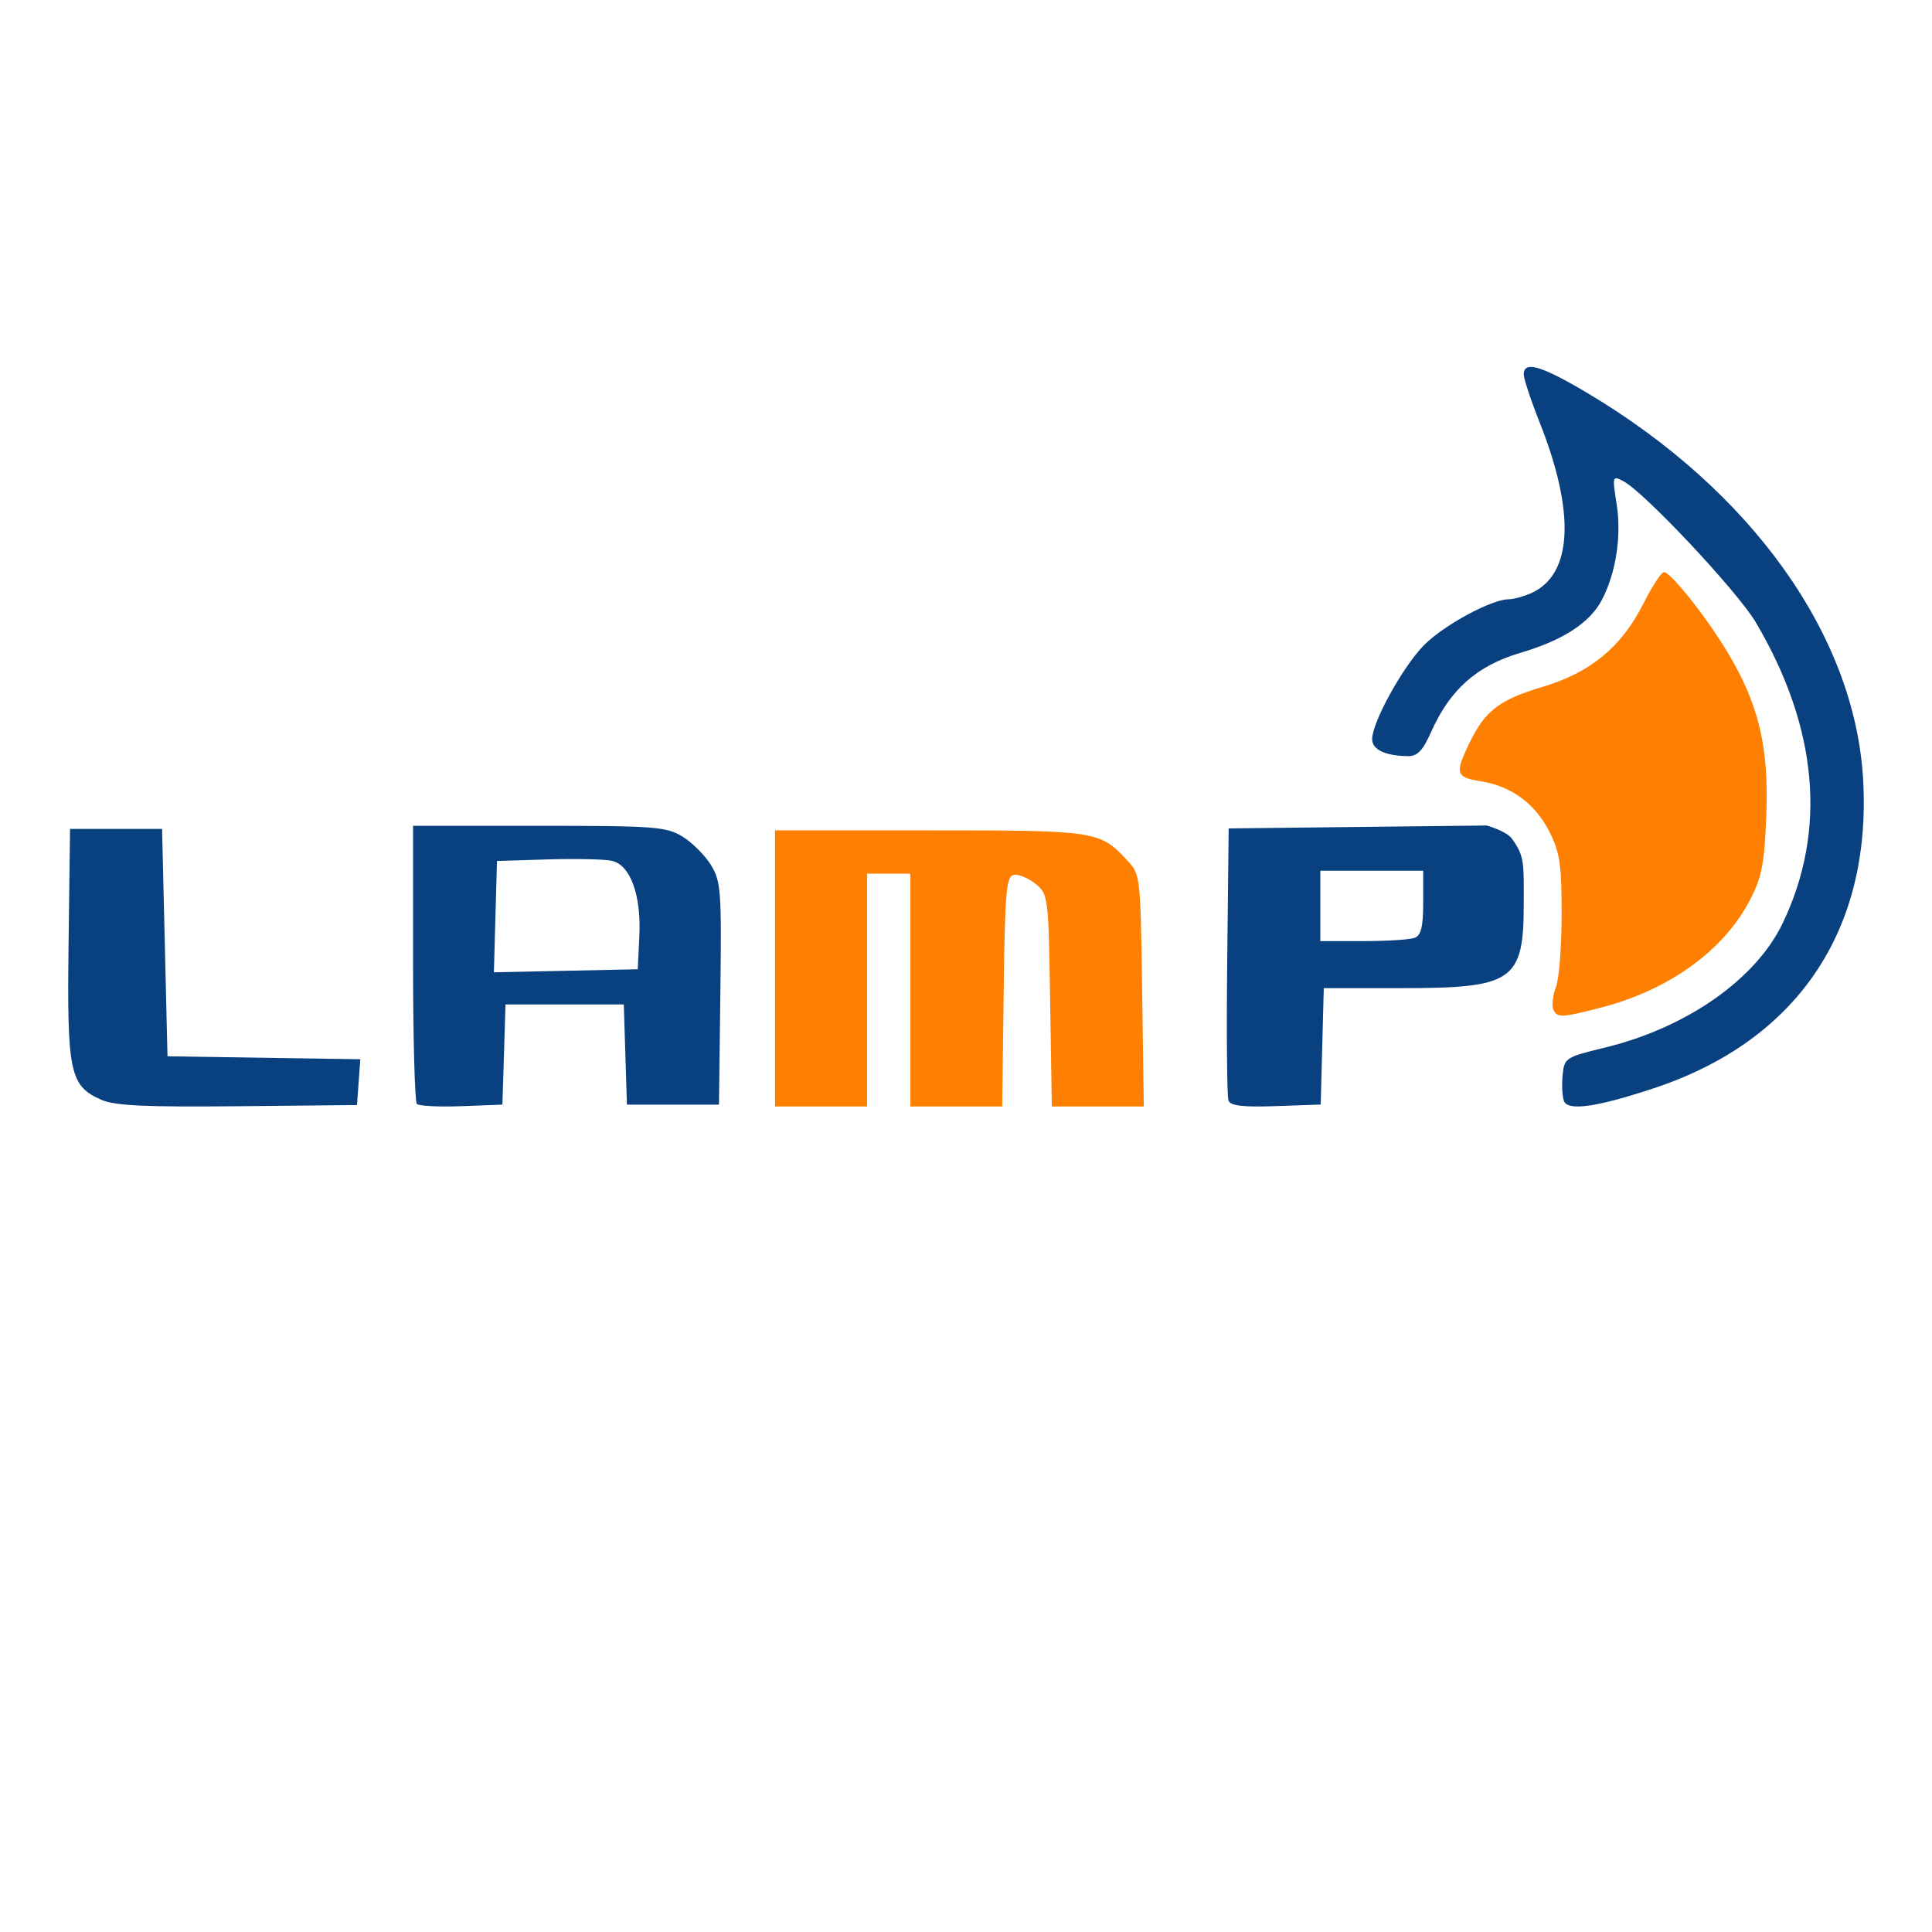
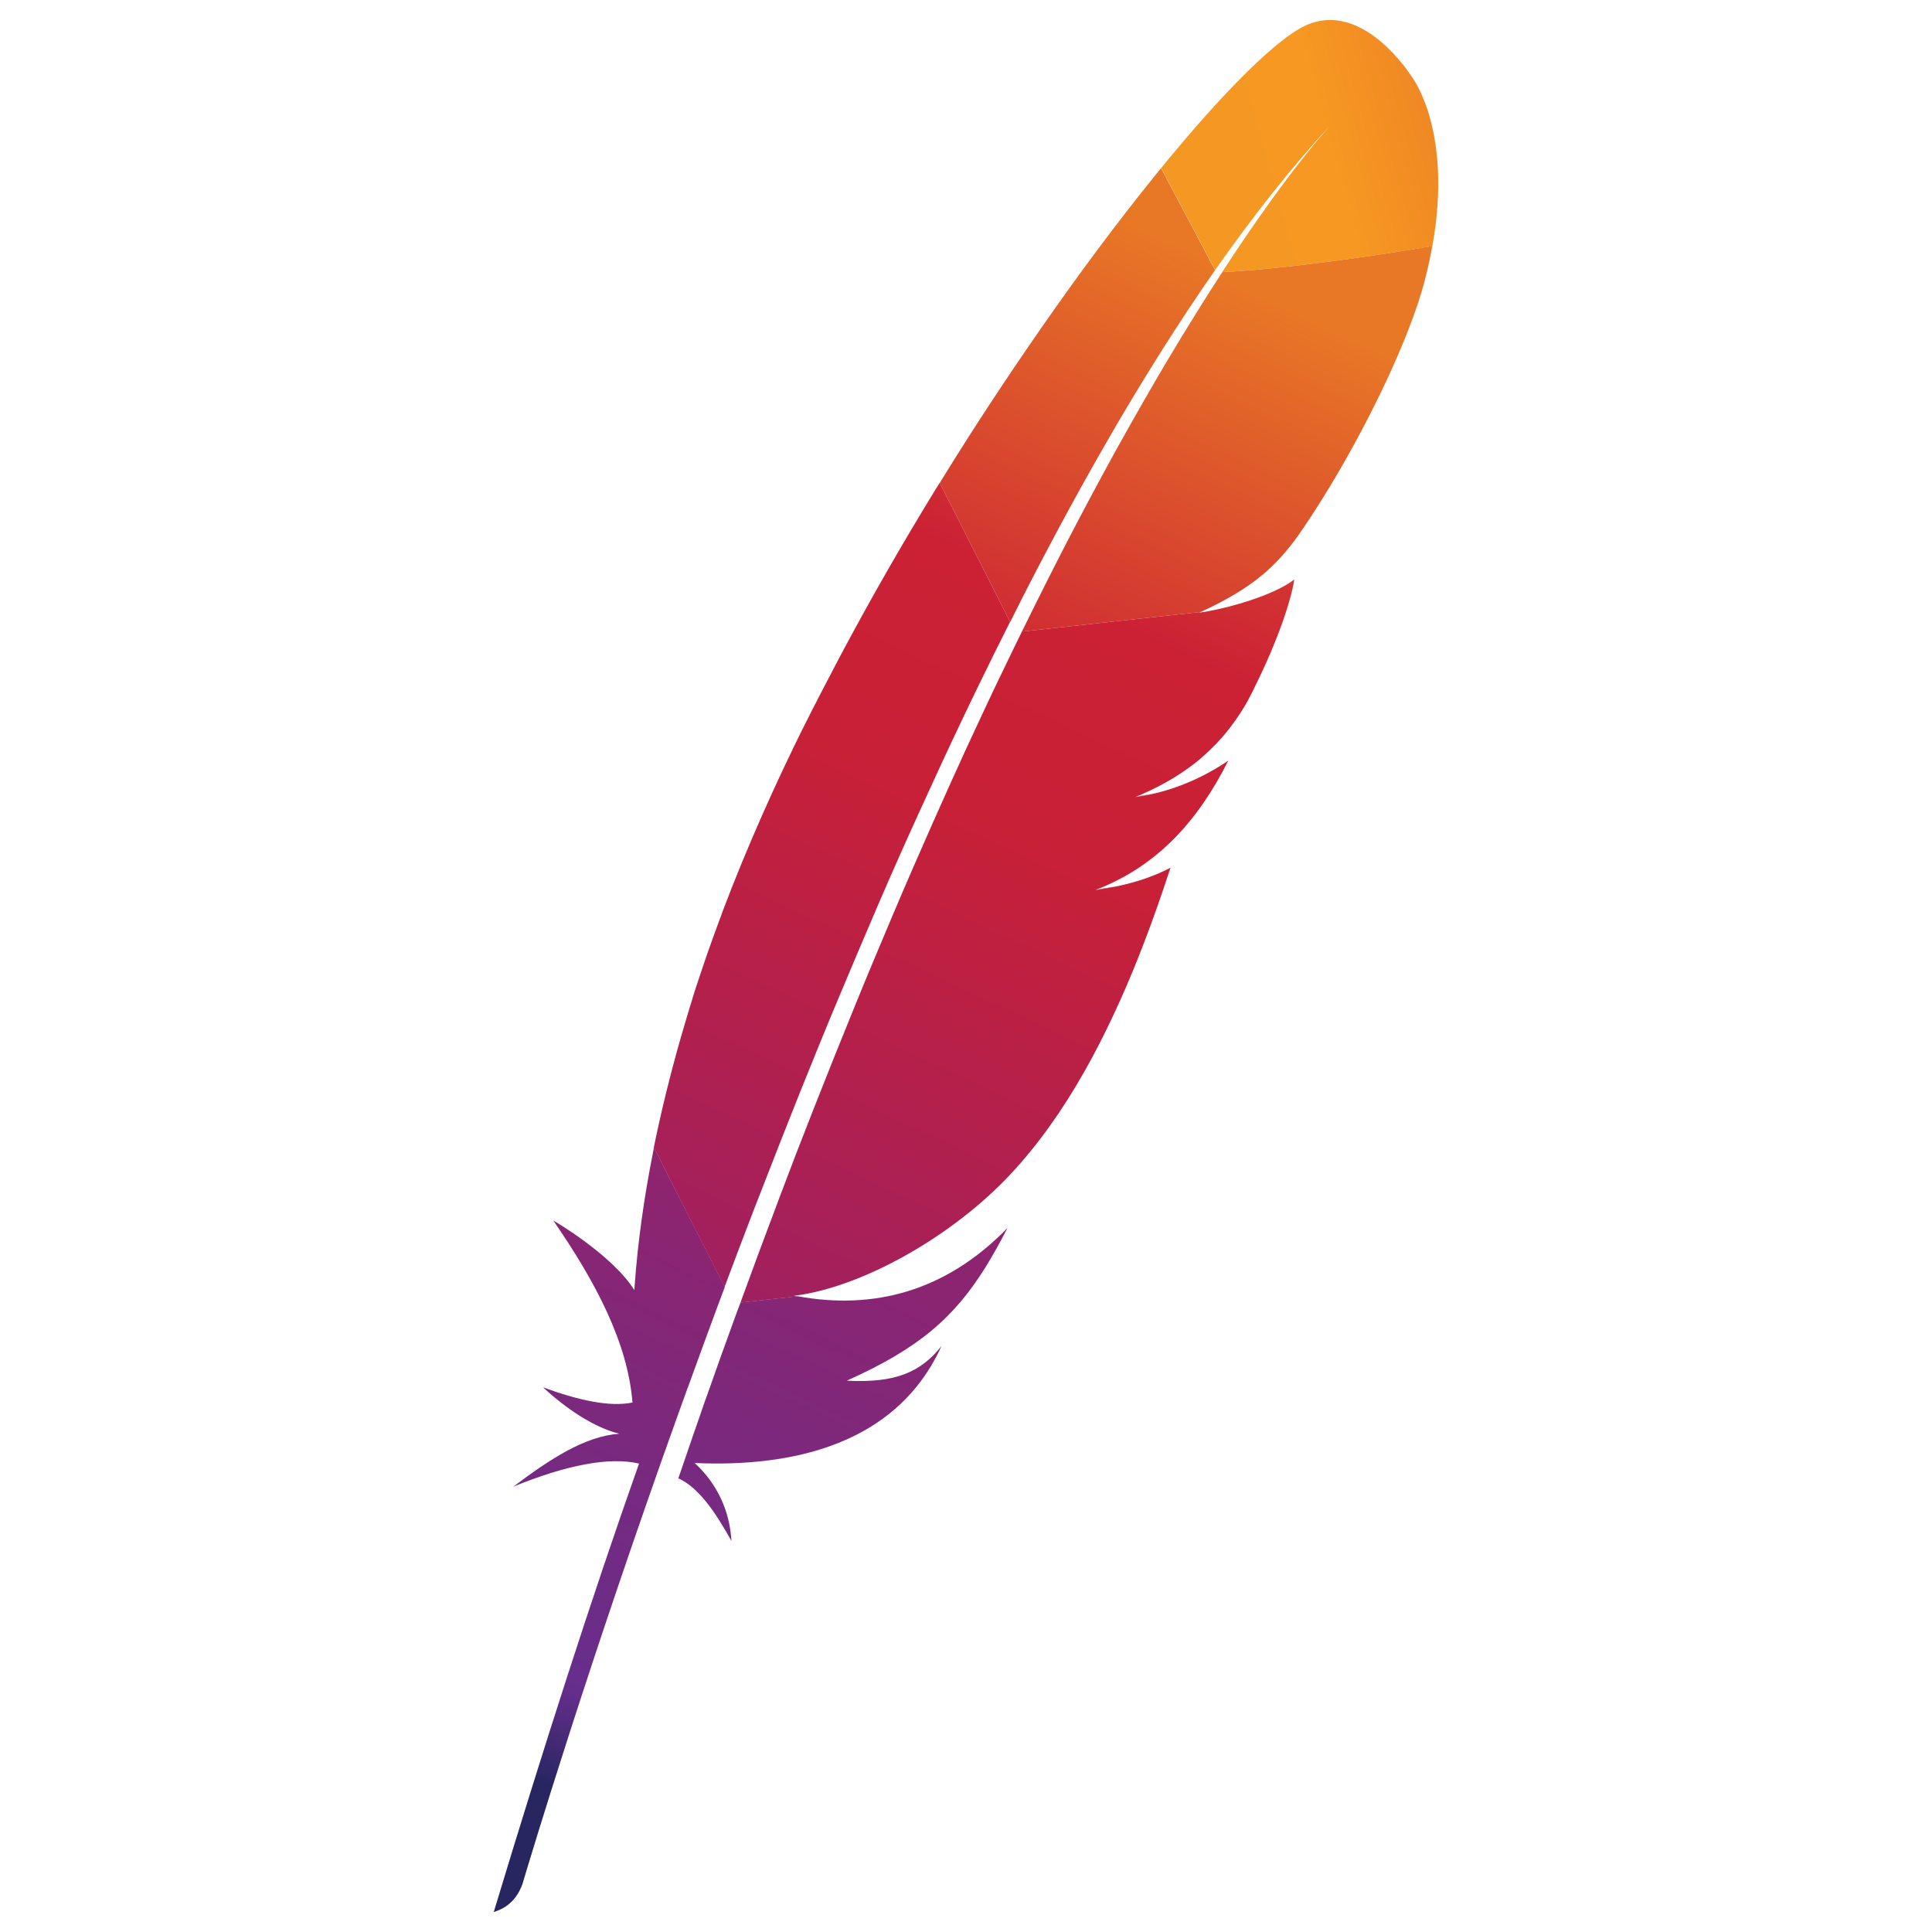
<svg xmlns="http://www.w3.org/2000/svg" width="256pc" height="256pc" viewBox="0 0 3840 3840" id="svg2" version="1.1">
-   <defs id="defs4" />
+   <defs id="defs4">
+     <linearGradient gradientTransform="matrix(0.4345,-0.9318,-0.9318,-0.4345,6223.476,-5052.743)" y2="2496.689" x2="-6636.237" y1="2774.3" x1="-6873.648" gradientUnits="userSpaceOnUse" id="SVGID_1_">
+       <stop id="stop3172" style="stop-color:#F59723" offset="0" />
+       <stop id="stop3174" style="stop-color:#F69822" offset="0.312" />
+       <stop id="stop3176" style="stop-color:#E87726" offset="0.838" />
+     </linearGradient>
+     <linearGradient gradientTransform="matrix(0.4345,-0.9318,-0.9318,-0.4345,6223.476,-5052.743)" y2="2804.961" x2="-6936.925" y1="2804.961" x1="-8630.72" gradientUnits="userSpaceOnUse" id="SVGID_2_">
+       <stop id="stop3197" style="stop-color:#9C2063" offset="0.323" />
+       <stop id="stop3199" style="stop-color:#C82037" offset="0.63" />
+       <stop id="stop3201" style="stop-color:#CC2135" offset="0.751" />
+       <stop id="stop3203" style="stop-color:#E87726" offset="1" />
+     </linearGradient>
+     <linearGradient gradientTransform="matrix(0.4345,-0.9318,-0.9318,-0.4345,6223.476,-5052.743)" y2="2635.284" x2="-7416.919" y1="2635.284" x1="-8426.256" gradientUnits="userSpaceOnUse" id="SVGID_3_">
+       <stop id="stop3208" style="stop-color:#282661" offset="0" />
+       <stop id="stop3210" style="stop-color:#662E8C" offset="9.548389e-02" />
+       <stop id="stop3212" style="stop-color:#9E2064" offset="0.788" />
+       <stop id="stop3214" style="stop-color:#CC2032" offset="0.949" />
+     </linearGradient>
+     <linearGradient gradientTransform="matrix(0.4345,-0.9318,-0.9318,-0.4345,6223.476,-5052.743)" y2="2820.86" x2="-6841.793" y1="2820.86" x1="-8535.588" gradientUnits="userSpaceOnUse" id="SVGID_4_">
+       <stop id="stop3219" style="stop-color:#9C2063" offset="0.323" />
+       <stop id="stop3221" style="stop-color:#C82037" offset="0.63" />
+       <stop id="stop3223" style="stop-color:#CC2135" offset="0.751" />
+       <stop id="stop3225" style="stop-color:#E87726" offset="1" />
+     </linearGradient>
+     <linearGradient gradientTransform="matrix(0.4345,-0.9318,-0.9318,-0.4345,6223.476,-5052.743)" y2="2797.879" x2="-7521.917" y1="2797.879" x1="-8412.058" gradientUnits="userSpaceOnUse" id="SVGID_5_">
+       <stop id="stop3230" style="stop-color:#282661" offset="0" />
+       <stop id="stop3232" style="stop-color:#662E8C" offset="9.548389e-02" />
+       <stop id="stop3234" style="stop-color:#9E2064" offset="0.788" />
+       <stop id="stop3236" style="stop-color:#CC2032" offset="0.949" />
+     </linearGradient>
+     <linearGradient gradientTransform="matrix(0.4345,-0.9318,-0.9318,-0.4345,6223.476,-5052.743)" y2="2645.49" x2="-6841.793" y1="2645.49" x1="-8535.588" gradientUnits="userSpaceOnUse" id="SVGID_6_">
+       <stop id="stop3241" style="stop-color:#9C2063" offset="0.323" />
+       <stop id="stop3243" style="stop-color:#C82037" offset="0.63" />
+       <stop id="stop3245" style="stop-color:#CC2135" offset="0.751" />
+       <stop id="stop3247" style="stop-color:#E87726" offset="1" />
+     </linearGradient>
+     <linearGradient gradientTransform="matrix(0.4345,-0.9318,-0.9318,-0.4345,6223.476,-5052.743)" y2="2654.265" x2="-6946.865" y1="2654.265" x1="-8640.659" gradientUnits="userSpaceOnUse" id="SVGID_7_">
+       <stop id="stop3252" style="stop-color:#9C2063" offset="0.323" />
+       <stop id="stop3254" style="stop-color:#C82037" offset="0.63" />
+       <stop id="stop3256" style="stop-color:#CC2135" offset="0.751" />
+       <stop id="stop3258" style="stop-color:#E87726" offset="1" />
+     </linearGradient>
+     <linearGradient gradientTransform="matrix(0.4345,-0.9318,-0.9318,-0.4345,6223.476,-5052.743)" y2="2593.446" x2="-6841.792" y1="2593.446" x1="-8535.589" gradientUnits="userSpaceOnUse" id="SVGID_8_">
+       <stop id="stop3267" style="stop-color:#9C2063" offset="0.323" />
+       <stop id="stop3269" style="stop-color:#C82037" offset="0.63" />
+       <stop id="stop3271" style="stop-color:#CC2135" offset="0.751" />
+       <stop id="stop3273" style="stop-color:#E87726" offset="1" />
+     </linearGradient>
+     <linearGradient gradientTransform="matrix(0.4345,-0.9318,-0.9318,-0.4345,6223.476,-5052.743)" y2="2599.324" x2="-6841.792" y1="2599.324" x1="-8535.589" gradientUnits="userSpaceOnUse" id="SVGID_9_">
+       <stop id="stop3282" style="stop-color:#9C2063" offset="0.323" />
+       <stop id="stop3284" style="stop-color:#C82037" offset="0.63" />
+       <stop id="stop3286" style="stop-color:#CC2135" offset="0.751" />
+       <stop id="stop3288" style="stop-color:#E87726" offset="1" />
+     </linearGradient>
+     <linearGradient gradientTransform="matrix(0.4345,-0.9318,-0.9318,-0.4345,6223.476,-5052.743)" y2="2600.552" x2="-7209.654" y1="2600.552" x1="-7584.039" gradientUnits="userSpaceOnUse" id="SVGID_10_">
+       <stop id="stop3297" style="stop-color:#9C2063" offset="0.323" />
+       <stop id="stop3299" style="stop-color:#C82037" offset="0.63" />
+       <stop id="stop3301" style="stop-color:#CC2135" offset="0.751" />
+       <stop id="stop3303" style="stop-color:#E87726" offset="1" />
+     </linearGradient>
+   </defs>
  <g id="layer1" transform="translate(0,2787.638)">
-     <g id="g4324" transform="translate(0,-429.7424)">
-       <path id="path4233" d="m 201.773,-171.817 c -63.176,-27.675 -68.725,-53.927 -65.477,-309.761 l 2.905,-228.794 91.47,0 91.47,0 5.381,225.984 5.381,225.983 191.616,2.941 191.616,2.941 -3.297,45.484 -3.297,45.484 -236.745,2.376 c -183.169,1.839 -244.502,-1.021 -271.022,-12.639 z" style="fill:#094080;fill-opacity:1" />
-       <path id="path4229" d="m 821.001,-716.579 0,272.609 c 0,149.938 3.41,276.036 7.583,280.209 4.173,4.173 44.124,6.196 88.779,4.489 l 81.196,-3.111 3.094,-99.54 3.094,-99.54 117.565,0 117.565,0 3.094,99.54 3.094,99.54 91.469,0 91.47,0 2.757,-220.603 c 2.568,-204.433 1.198,-223.176 -18.731,-255.677 -11.828,-19.29 -37.29,-44.684 -56.58,-56.445 -32.335,-19.715 -54.579,-21.404 -285.254,-21.438 l -250.196,-0.034 z m 348.543,66.399 c 23.046,0.557 40.781,1.751 47.635,3.464 4.502,1.125 8.77,3.038 12.796,5.683 4.025,2.646 7.809,6.021 11.316,10.072 7.013,8.101 12.933,18.906 17.621,31.93 4.688,13.024 8.143,28.276 10.173,45.298 2.03,17.021 2.644,35.799 1.681,55.891 l -3.178,66.433 -142.972,3.01 -142.972,2.993 3.077,-110.604 3.077,-110.621 102.231,-3.161 c 28.113,-0.868 56.468,-0.944 79.514,-0.387 z" clip-path="none" style="fill:#094080;fill-opacity:1" />
-       <path id="path4221" d="m 2954.986,-717.126 -256.451,2.875 -256.451,2.892 -2.892,263.446 c -1.588,144.894 -0.452,269.785 2.522,277.536 3.994,10.409 28.665,13.273 94.362,10.963 l 88.947,-3.127 3.043,-115.682 3.06,-115.682 156.204,0 c 220.449,0 241.234,-14.501 241.234,-168.378 0,-78.171 2.241,-93.803 -23.745,-128.94 -11.132,-15.052 -49.834,-25.902 -49.834,-25.902 z m -330.736,89.855 102.231,0 102.231,0 0,63.423 c 0,47.9 -4.159,65.014 -17.016,69.947 -9.362,3.593 -55.366,6.524 -102.231,6.524 l -85.215,0 0,-69.947 z" style="fill:#094080;fill-opacity:1" />
-       <path id="path4209" d="m 1540.451,-433.074 0,-274.409 307.226,0 c 331.255,0 338.017,1.017 392.247,59.006 26.722,28.575 26.925,30.314 30.186,259.289 l 3.283,230.522 -91.423,0 -91.423,0 -3.33,-210.813 c -3.285,-208.001 -3.676,-211.093 -29.293,-231.816 -14.28,-11.552 -33.65,-19.525 -43.044,-17.72 -14.852,2.854 -17.461,33.118 -19.986,231.816 l -2.904,228.533 -91.255,0 -91.255,0 0,-231.364 0,-231.364 -43.044,0 -43.044,0 0,231.364 0,231.364 -91.469,0 -91.47,0 0,-274.409 z" style="fill:#ff7f00;fill-opacity:1" />
-     </g>
-     <g id="g4304" transform="matrix(8.608895,0,0,8.608895,-1179.037,-6278.092)">
-       <path id="path4213" d="m 490.596,490.166 c -1.274,-0.071 -1.846,0.513 -1.846,1.717 0,1.013 1.647,5.988 3.66,11.055 8.296,20.885 7.625,35.088 -1.861,39.41 -1.741,0.793 -4.124,1.448 -5.295,1.455 -3.948,0.023 -14.852,5.919 -19.451,10.518 -4.883,4.883 -12.053,17.845 -12.053,21.789 0,2.427 3.114,3.881 8.379,3.914 2.057,0.013 3.366,-1.365 5.172,-5.447 4.373,-9.887 10.589,-15.426 20.645,-18.395 9.931,-2.932 16.129,-6.976 18.896,-12.328 3.2,-6.188 4.504,-14.668 3.369,-21.906 -1.039,-6.625 -1.003,-6.75 1.551,-5.4 4.896,2.588 26.349,25.46 30.557,32.578 14.373,24.317 16.492,48.12 6.188,69.518 -6.235,12.947 -22.177,24.091 -41.006,28.664 -9.135,2.219 -9.385,2.383 -9.775,6.375 -0.22,2.253 -0.079,4.937 0.314,5.963 0.906,2.362 7.486,1.427 20.711,-2.941 33.037,-10.913 50.313,-36.354 48.357,-71.213 -1.867,-33.288 -25.719,-66.735 -63.703,-89.332 -6.615,-3.935 -10.686,-5.874 -12.809,-5.992 z" style="fill:#094080;fill-opacity:1" />
-       <path id="path4205" d="m 521.117,537.541 c -0.595,0 -2.753,3.31 -4.795,7.355 -5.008,9.921 -12.179,15.836 -23.168,19.109 -9.991,2.976 -13.326,5.52 -16.893,12.887 -3.469,7.166 -3.23,8.004 2.557,8.93 7.098,1.135 12.58,5.17 15.869,11.682 2.396,4.742 2.812,7.553 2.812,18.971 0,7.372 -0.585,14.944 -1.301,16.826 -0.716,1.882 -1.014,4.167 -0.664,5.08 0.811,2.113 1.838,2.086 11.07,-0.307 15.729,-4.076 28.342,-13.196 34.379,-24.857 2.771,-5.354 3.339,-8.312 3.775,-19.689 0.599,-15.626 -1.788,-25.609 -8.971,-37.514 -4.985,-8.264 -13.094,-18.473 -14.672,-18.473 z" style="fill:#ff7f00;fill-opacity:1" />
+     <g transform="matrix(2.176073,0,0,2.176073,979.8577,-2747.68)" id="g3169">
+       <linearGradient gradientTransform="matrix(0.4345,-0.9318,-0.9318,-0.4345,6223.476,-5052.743)" y2="2496.689" x2="-6636.237" y1="2774.3" x1="-6873.648" gradientUnits="userSpaceOnUse" id="linearGradient4274">
+         <stop id="stop4276" style="stop-color:#F59723" offset="0" />
+         <stop id="stop4278" style="stop-color:#F69822" offset="0.312" />
+         <stop id="stop4280" style="stop-color:#E87726" offset="0.838" />
+       </linearGradient>
+       <path style="fill:url(#SVGID_1_)" id="path3178" d="m 736.1,8.1 c -27.1,16 -72.2,61.3 -125.8,127 l 49.3,93.2 C 694.3,178.8 729.5,134.1 765,96 c 2.8,-3 4.1,-4.4 4.1,-4.4 -1.3,1.4 -2.8,3 -4.1,4.4 -11.5,12.6 -46.4,53.4 -99,134.2 50.7,-2.5 128.5,-12.9 192,-23.7 19,-105.9 -18.5,-154.3 -18.5,-154.3 0,0 -47.6,-77 -103.4,-44.1 z" />
+       <path style="fill:none" id="path3180" d="m 652.5,539.9 c 0.3,-0.1 0.7,-0.1 1.1,-0.2 l -7.1,0.8 c -0.4,0.2 -0.8,0.4 -1.2,0.6 2.3,-0.5 4.8,-0.9 7.2,-1.2 z" />
+       <path style="fill:none" id="path3182" d="m 602,706.9 c -4,0.9 -8.1,1.6 -12.3,2.3 4.2,-0.7 8.3,-1.5 12.3,-2.3 z" />
+       <path style="fill:none" id="path3184" d="m 259.4,1081.4 c 0.5,-1.3 1,-2.8 1.5,-4.1 10.9,-28.7 21.7,-56.6 32.3,-83.8 11.9,-30.5 23.7,-60 35.5,-88.6 12.3,-30.1 24.5,-59.3 36.4,-87.5 12.5,-29.5 24.9,-58 37.1,-85.4 9.9,-22.3 19.6,-43.9 29.2,-64.8 3.2,-7 6.4,-13.9 9.6,-20.7 6.3,-13.6 12.5,-26.8 18.7,-39.8 5.7,-11.9 11.3,-23.6 17,-35.2 1.9,-3.8 3.7,-7.6 5.6,-11.4 0.3,-0.6 0.6,-1.2 0.9,-1.9 l -6.1,0.6 -4.8,-9.5 c -0.5,0.9 -0.9,1.9 -1.4,2.8 -8.6,17.3 -17.3,34.6 -25.8,52.1 -4.9,10.2 -9.8,20.4 -14.7,30.5 -13.5,28.3 -26.7,57 -39.8,85.6 -13.2,29.1 -26.1,58.3 -38.9,87.6 -12.4,28.8 -24.7,57.6 -36.6,86.3 -11.9,28.7 -23.6,57.3 -35,85.6 -11.9,29.6 -23.4,59 -34.6,88 -2.6,6.6 -5,13.1 -7.6,19.6 -9,23.4 -17.8,46.6 -26.3,69.4 l 7.6,15 6.8,-0.7 c 0.2,-0.7 0.5,-1.3 0.7,-2.1 11.1,-29.8 22,-59.1 32.7,-87.6 z" />
+       <path style="fill:none" id="path3186" d="M 586.6,709.6 Z" />
+       <path style="fill:#bd202e" id="path3188" d="m 570.2,791 c -6.3,1.1 -12.7,2.3 -19.4,3.4 0,0 -0.1,0 -0.1,0.1 3.4,-0.5 6.7,-1 10,-1.5 3.1,-0.7 6.3,-1.3 9.5,-2 z" />
+       <path style="opacity:0.35;fill:#bd202e" id="path3190" d="m 570.2,791 c -6.3,1.1 -12.7,2.3 -19.4,3.4 0,0 -0.1,0 -0.1,0.1 3.4,-0.5 6.7,-1 10,-1.5 3.1,-0.7 6.3,-1.3 9.5,-2 z" enable-background="new    " />
+       <path style="fill:#bd202e" id="path3192" d="m 586.7,709.5 c 0,0 0,0.1 0,0 -0.1,0 -0.1,0 -0.1,0.1 1,-0.1 2.1,-0.3 3.1,-0.5 4.2,-0.6 8.3,-1.3 12.3,-2.3 -5,0.9 -10,1.8 -15.3,2.7 z" />
+       <path style="opacity:0.35;fill:#bd202e" id="path3194" d="m 586.7,709.5 c 0,0 0,0.1 0,0 -0.1,0 -0.1,0 -0.1,0.1 1,-0.1 2.1,-0.3 3.1,-0.5 4.2,-0.6 8.3,-1.3 12.3,-2.3 -5,0.9 -10,1.8 -15.3,2.7 z" enable-background="new    " />
+       <linearGradient gradientTransform="matrix(0.4345,-0.9318,-0.9318,-0.4345,6223.476,-5052.743)" y2="2804.961" x2="-6936.925" y1="2804.961" x1="-8630.72" gradientUnits="userSpaceOnUse" id="linearGradient4291">
+         <stop id="stop4293" style="stop-color:#9C2063" offset="0.323" />
+         <stop id="stop4295" style="stop-color:#C82037" offset="0.63" />
+         <stop id="stop4297" style="stop-color:#CC2135" offset="0.751" />
+         <stop id="stop4299" style="stop-color:#E87726" offset="1" />
+       </linearGradient>
+       <path style="fill:url(#SVGID_2_)" id="path3205" d="m 514,469.2 c 15,-28.1 30.2,-55.5 45.5,-82.1 15.9,-27.8 32.1,-54.6 48.4,-80.6 0.9,-1.5 2,-3.1 2.9,-4.6 16.1,-25.5 32.4,-50.1 48.7,-73.5 l -49.3,-93.2 c -3.7,4.5 -7.4,9.1 -11.2,13.9 -14.3,17.8 -29,36.8 -44.2,57.1 -17.1,22.8 -34.6,47.2 -52.5,72.8 -16.4,23.6 -33.2,48.3 -50,74 -14.3,21.8 -28.5,44.2 -42.7,67.2 -0.5,0.8 -1,1.7 -1.5,2.6 l 64.3,127 C 486,522.3 500,495.4 514,469.2 Z" />
+       <linearGradient gradientTransform="matrix(0.4345,-0.9318,-0.9318,-0.4345,6223.476,-5052.743)" y2="2635.284" x2="-7416.919" y1="2635.284" x1="-8426.256" gradientUnits="userSpaceOnUse" id="linearGradient4302">
+         <stop id="stop4304" style="stop-color:#282661" offset="0" />
+         <stop id="stop4306" style="stop-color:#662E8C" offset="9.548389e-02" />
+         <stop id="stop4308" style="stop-color:#9E2064" offset="0.788" />
+         <stop id="stop4310" style="stop-color:#CC2032" offset="0.949" />
+       </linearGradient>
+       <path style="fill:url(#SVGID_3_)" id="path3216" d="m 221.2,1184.4 c -8.5,23.3 -17.1,47.2 -25.6,71.5 -0.1,0.3 -0.2,0.7 -0.4,1 -1.2,3.4 -2.5,6.9 -3.6,10.3 -5.8,16.4 -10.8,31.2 -22.3,64.7 18.9,8.6 34.1,31.4 48.5,57.2 -1.5,-26.7 -12.5,-51.8 -33.6,-71.2 93.3,4.2 173.7,-19.4 215.3,-87.6 3.7,-6.1 7.1,-12.4 10.2,-19.3 -18.9,24 -42.4,34.1 -86.5,31.7 -0.1,0 -0.2,0.1 -0.3,0.1 0.1,0 0.2,-0.1 0.3,-0.1 65,-29.1 97.5,-57 126.4,-103.2 6.8,-11 13.5,-22.9 20.3,-36.2 -56.8,58.3 -122.5,74.9 -191.8,62.3 l -52,5.7 c -1.7,4.4 -3.2,8.7 -4.9,13.1 z" />
+       <linearGradient gradientTransform="matrix(0.4345,-0.9318,-0.9318,-0.4345,6223.476,-5052.743)" y2="2820.86" x2="-6841.793" y1="2820.86" x1="-8535.588" gradientUnits="userSpaceOnUse" id="linearGradient4313">
+         <stop id="stop4315" style="stop-color:#9C2063" offset="0.323" />
+         <stop id="stop4317" style="stop-color:#C82037" offset="0.63" />
+         <stop id="stop4319" style="stop-color:#CC2135" offset="0.751" />
+         <stop id="stop4321" style="stop-color:#E87726" offset="1" />
+       </linearGradient>
+       <path style="fill:url(#SVGID_4_)" id="path3227" d="m 245.5,1068.1 c 11.2,-29 22.8,-58.4 34.6,-88 11.4,-28.4 23,-57 35,-85.6 12,-28.6 24.2,-57.5 36.6,-86.3 12.6,-29.3 25.6,-58.5 38.9,-87.6 13.1,-28.8 26.3,-57.4 39.8,-85.6 4.8,-10.2 9.8,-20.4 14.7,-30.5 8.5,-17.5 17.1,-34.9 25.8,-52.1 0.5,-0.9 0.9,-1.9 1.4,-2.8 L 408,422.6 c -1,1.7 -2.1,3.5 -3.2,5.1 -15,24.5 -29.9,49.5 -44.5,75 -14.8,25.8 -29.3,52.1 -43.5,78.8 -11.9,22.5 -23.6,45.1 -35.1,68.1 -2.3,4.6 -4.5,9.3 -6.8,13.9 -14,28.9 -26.6,56.6 -38.1,83.5 -13,30.3 -24.4,59.3 -34.3,86.8 -6.6,18.1 -12.5,35.5 -18,52.3 -4.5,14.3 -8.7,28.7 -12.9,43 -9.6,33.6 -17.9,67.2 -24.7,100.6 l 64.6,127.5 c 8.5,-22.8 17.3,-46 26.3,-69.4 2.7,-6.7 5.1,-13.3 7.7,-19.7 z" />
+       <linearGradient gradientTransform="matrix(0.4345,-0.9318,-0.9318,-0.4345,6223.476,-5052.743)" y2="2797.879" x2="-7521.917" y1="2797.879" x1="-8412.058" gradientUnits="userSpaceOnUse" id="linearGradient4324">
+         <stop id="stop4326" style="stop-color:#282661" offset="0" />
+         <stop id="stop4328" style="stop-color:#662E8C" offset="9.548389e-02" />
+         <stop id="stop4330" style="stop-color:#9E2064" offset="0.788" />
+         <stop id="stop4332" style="stop-color:#CC2032" offset="0.949" />
+       </linearGradient>
+       <path style="fill:url(#SVGID_5_)" id="path3238" d="m 146.2,1034 c -8.1,40.8 -13.9,81.4 -16.8,121.8 -0.1,1.4 -0.2,2.8 -0.3,4.2 -20.2,-32.3 -74.1,-63.8 -74,-63.5 38.7,56 68,111.6 72.3,166.2 -20.7,4.2 -49,-1.9 -81.7,-13.9 34.1,31.4 59.7,40 69.8,42.4 -31.4,2 -64,23.5 -96.9,48.3 48.1,-19.6 87,-27.4 114.8,-21.1 -44.2,125 -88.4,263 -132.7,409.6 13.6,-4 21.7,-13.2 26.2,-25.5 7.9,-26.5 60.2,-200.7 142.3,-429.4 2.4,-6.5 4.7,-13.1 7.1,-19.6 0.6,-1.9 1.3,-3.7 2,-5.4 8.6,-24 17.7,-48.5 26.9,-73.5 2.1,-5.7 4.2,-11.4 6.4,-17.1 0,-0.1 0.1,-0.2 0.1,-0.3 L 147,1029.7 c -0.2,1.3 -0.5,2.8 -0.8,4.3 z" />
+       <linearGradient gradientTransform="matrix(0.4345,-0.9318,-0.9318,-0.4345,6223.476,-5052.743)" y2="2645.49" x2="-6841.793" y1="2645.49" x1="-8535.588" gradientUnits="userSpaceOnUse" id="linearGradient4335">
+         <stop id="stop4337" style="stop-color:#9C2063" offset="0.323" />
+         <stop id="stop4339" style="stop-color:#C82037" offset="0.63" />
+         <stop id="stop4341" style="stop-color:#CC2135" offset="0.751" />
+         <stop id="stop4343" style="stop-color:#E87726" offset="1" />
+       </linearGradient>
+       <path style="fill:url(#SVGID_6_)" id="path3249" d="m 482.3,560.2 c -1.9,3.8 -3.7,7.6 -5.6,11.4 -5.6,11.5 -11.2,23.2 -17,35.2 -6.2,13 -12.4,26.2 -18.7,39.8 -3.2,6.8 -6.4,13.7 -9.6,20.7 -9.6,20.9 -19.3,42.5 -29.2,64.8 -12.1,27.3 -24.6,55.8 -37.1,85.4 -11.9,28.2 -24.2,57.3 -36.4,87.5 -11.7,28.6 -23.5,58.2 -35.5,88.6 -10.7,27.1 -21.5,55.1 -32.3,83.8 -0.5,1.3 -1,2.8 -1.5,4.1 -10.8,28.5 -21.7,57.8 -32.6,87.8 -0.2,0.7 -0.5,1.3 -0.7,2.1 l 52,-5.7 c -1,-0.2 -2.1,-0.3 -3.1,-0.5 62.1,-7.7 144.8,-54.2 198.1,-111.5 24.6,-26.4 46.9,-57.6 67.5,-94.1 15.3,-27.1 29.8,-57.3 43.6,-90.6 12,-29.1 23.5,-60.7 34.6,-94.8 -14.3,7.5 -30.6,13.1 -48.6,16.9 -3.2,0.7 -6.4,1.3 -9.7,1.9 -3.3,0.6 -6.6,1.1 -10,1.5 v 0 0 c 0,0 0.1,0 0.1,-0.1 58,-22.3 94.5,-65.3 121,-118 -15.2,10.4 -40,24 -69.7,30.5 -4,0.9 -8.1,1.6 -12.3,2.3 -1,0.1 -2.1,0.3 -3.1,0.5 v 0 0 h 0.1 c 0,0 0,0 0.1,0 v 0 c 20.2,-8.4 37.1,-17.9 51.8,-29 3.2,-2.4 6.3,-4.8 9.1,-7.4 4.5,-3.9 8.7,-8 12.9,-12.2 2.6,-2.8 5.1,-5.6 7.6,-8.5 5.8,-6.9 11.2,-14.3 16.2,-22.3 1.5,-2.5 3.1,-4.9 4.5,-7.5 2,-3.7 3.8,-7.4 5.6,-10.9 8.1,-16.2 14.6,-30.8 19.7,-43.5 2.6,-6.4 4.8,-12.2 6.8,-17.8 0.8,-2.2 1.5,-4.3 2.2,-6.4 2.1,-6.1 3.7,-11.5 5,-16.3 2,-7.2 3.2,-12.9 3.8,-17 v 0 0 c -2,1.5 -4.2,3.1 -6.8,4.6 -17.5,10.5 -47.5,19.9 -71.7,24.4 l 47.7,-5.2 -47.7,5.2 c -0.3,0.1 -0.7,0.1 -1.1,0.2 -2.5,0.4 -4.8,0.8 -7.3,1.1 0.4,-0.2 0.8,-0.4 1.2,-0.6 l -163.3,17.9 c 0,0.4 -0.3,1.1 -0.6,1.7 z" />
+       <linearGradient gradientTransform="matrix(0.4345,-0.9318,-0.9318,-0.4345,6223.476,-5052.743)" y2="2654.265" x2="-6946.865" y1="2654.265" x1="-8640.659" gradientUnits="userSpaceOnUse" id="linearGradient4346">
+         <stop id="stop4348" style="stop-color:#9C2063" offset="0.323" />
+         <stop id="stop4350" style="stop-color:#C82037" offset="0.63" />
+         <stop id="stop4352" style="stop-color:#CC2135" offset="0.751" />
+         <stop id="stop4354" style="stop-color:#E87726" offset="1" />
+       </linearGradient>
+       <path style="fill:url(#SVGID_7_)" id="path3260" d="m 666.1,230.2 c -14.5,22.3 -30.3,47.6 -47.5,76.3 -0.9,1.4 -1.9,3.1 -2.7,4.5 -14.7,24.8 -30.3,52 -46.9,81.9 -14.2,25.8 -29,53.4 -44.4,83.1 -13.4,25.9 -27.2,53.4 -41.5,82.5 l 163.3,-17.9 c 47.6,-21.9 68.8,-41.6 89.4,-70.3 5.4,-7.9 11,-16.1 16.4,-24.7 16.8,-26.2 33.2,-55 47.9,-83.7 14.2,-27.7 26.7,-55.1 36.3,-79.9 6.1,-15.7 11,-30.3 14.4,-43.2 3,-11.3 5.3,-22.1 7.1,-32.4 -63.3,10.9 -141.2,21.3 -191.8,23.8 z" />
+       <path style="fill:#bd202e" id="path3262" d="m 560.5,792.8 c -3.3,0.6 -6.6,1.1 -10,1.5 v 0 c 3.4,-0.3 6.8,-0.9 10,-1.5 z" />
+       <path style="opacity:0.35;fill:#bd202e" id="path3264" d="m 560.5,792.8 c -3.3,0.6 -6.6,1.1 -10,1.5 v 0 c 3.4,-0.3 6.8,-0.9 10,-1.5 z" enable-background="new    " />
+       <linearGradient gradientTransform="matrix(0.4345,-0.9318,-0.9318,-0.4345,6223.476,-5052.743)" y2="2593.446" x2="-6841.792" y1="2593.446" x1="-8535.589" gradientUnits="userSpaceOnUse" id="linearGradient4359">
+         <stop id="stop4361" style="stop-color:#9C2063" offset="0.323" />
+         <stop id="stop4363" style="stop-color:#C82037" offset="0.63" />
+         <stop id="stop4365" style="stop-color:#CC2135" offset="0.751" />
+         <stop id="stop4367" style="stop-color:#E87726" offset="1" />
+       </linearGradient>
+       <path style="fill:url(#SVGID_8_)" id="path3275" d="m 560.5,792.8 c -3.3,0.6 -6.6,1.1 -10,1.5 v 0 c 3.4,-0.3 6.8,-0.9 10,-1.5 z" />
+       <path style="fill:#bd202e" id="path3277" d="m 586.6,709.6 c 1,-0.1 2.1,-0.3 3.1,-0.5 -1,0.1 -2,0.4 -3.1,0.5 z" />
+       <path style="opacity:0.35;fill:#bd202e" id="path3279" d="m 586.6,709.6 c 1,-0.1 2.1,-0.3 3.1,-0.5 -1,0.1 -2,0.4 -3.1,0.5 z" enable-background="new    " />
+       <linearGradient gradientTransform="matrix(0.4345,-0.9318,-0.9318,-0.4345,6223.476,-5052.743)" y2="2599.324" x2="-6841.792" y1="2599.324" x1="-8535.589" gradientUnits="userSpaceOnUse" id="linearGradient4372">
+         <stop id="stop4374" style="stop-color:#9C2063" offset="0.323" />
+         <stop id="stop4376" style="stop-color:#C82037" offset="0.63" />
+         <stop id="stop4378" style="stop-color:#CC2135" offset="0.751" />
+         <stop id="stop4380" style="stop-color:#E87726" offset="1" />
+       </linearGradient>
+       <path style="fill:url(#SVGID_9_)" id="path3290" d="m 586.6,709.6 c 1,-0.1 2.1,-0.3 3.1,-0.5 -1,0.1 -2,0.4 -3.1,0.5 z" />
+       <path style="fill:#bd202e" id="path3292" d="m 586.6,709.6 c 0.1,0 0.1,-0.1 0,0 v 0 0 0 c 0.1,-0.1 0.1,0 0,0 z" />
+       <path style="opacity:0.35;fill:#bd202e" id="path3294" d="m 586.6,709.6 c 0.1,0 0.1,-0.1 0,0 v 0 0 0 c 0.1,-0.1 0.1,0 0,0 z" enable-background="new    " />
+       <linearGradient gradientTransform="matrix(0.4345,-0.9318,-0.9318,-0.4345,6223.476,-5052.743)" y2="2600.552" x2="-7209.654" y1="2600.552" x1="-7584.039" gradientUnits="userSpaceOnUse" id="linearGradient4385">
+         <stop id="stop4387" style="stop-color:#9C2063" offset="0.323" />
+         <stop id="stop4389" style="stop-color:#C82037" offset="0.63" />
+         <stop id="stop4391" style="stop-color:#CC2135" offset="0.751" />
+         <stop id="stop4393" style="stop-color:#E87726" offset="1" />
+       </linearGradient>
+       <path style="fill:url(#SVGID_10_)" id="path3305" d="m 586.6,709.6 c 0.1,0 0.1,-0.1 0,0 v 0 0 0 c 0.1,-0.1 0.1,0 0,0 z" />
    </g>
  </g>
</svg>
